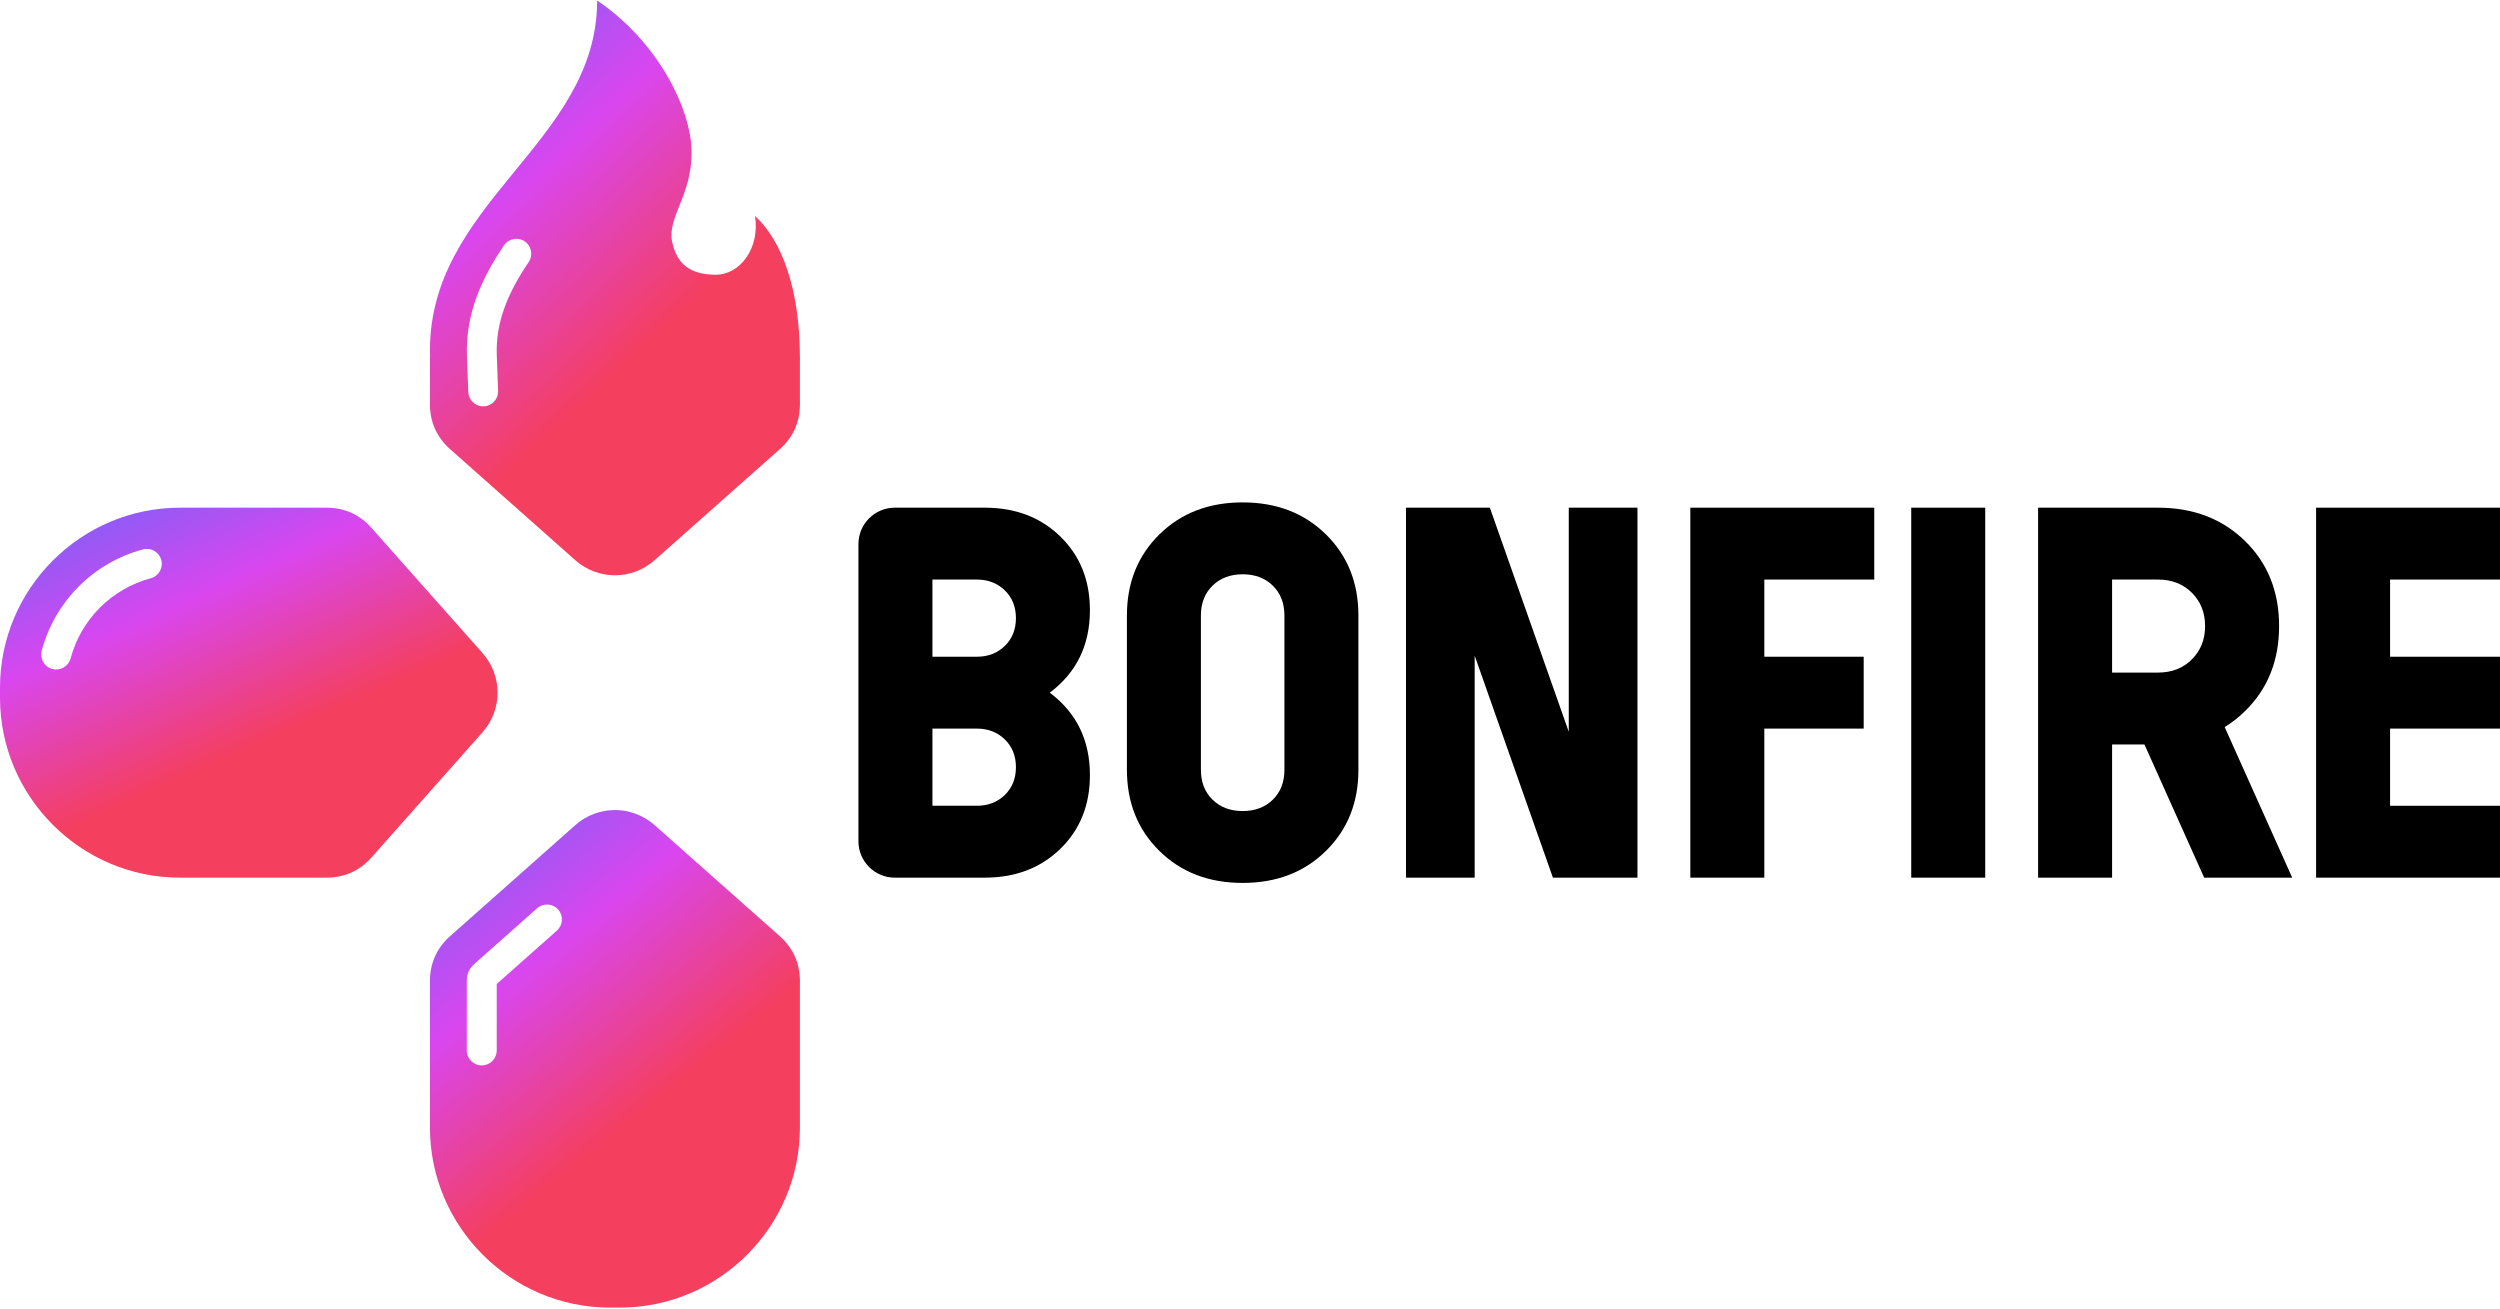
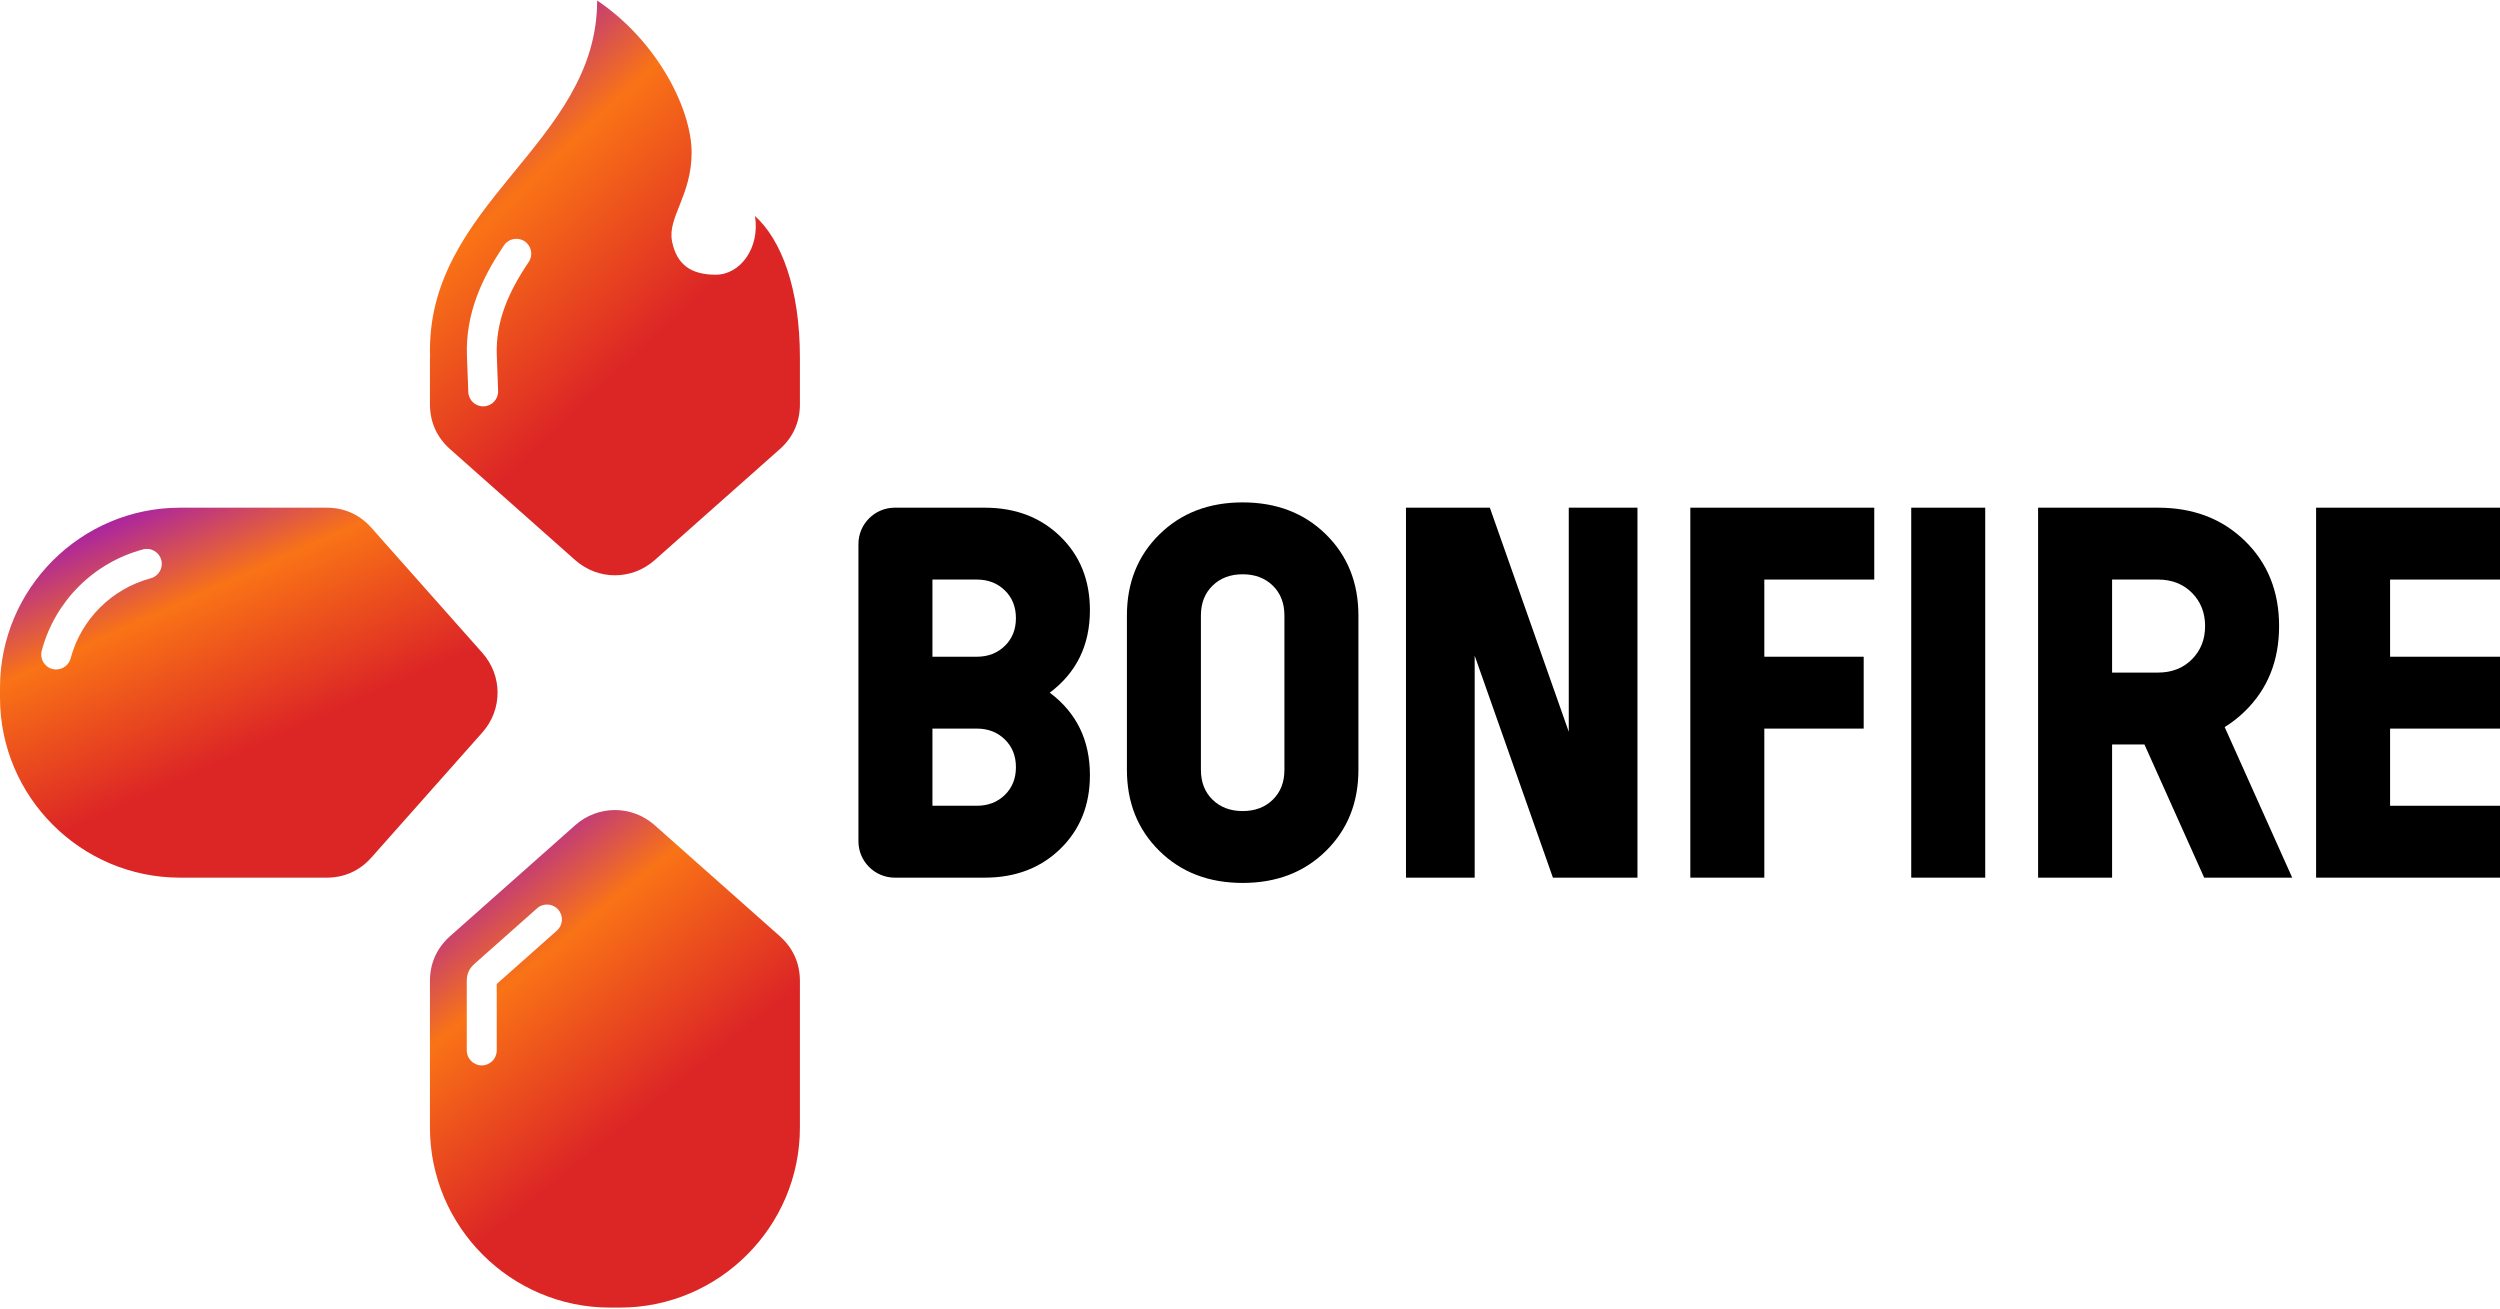
<svg xmlns="http://www.w3.org/2000/svg" xml:space="preserve" id="svg58" width="1355" height="709" fill-rule="evenodd" clip-rule="evenodd" image-rendering="optimizeQuality" shape-rendering="geometricPrecision" text-rendering="geometricPrecision" version="1.1" viewBox="0 0 1354.87 708.37">
  <defs id="defs426">
    <linearGradient id="brandGradient" x1="0" y1="0" x2="0.6" y2="1">
-       <stop offset="0%" stop-color="#8b5cf6" />
-       <stop offset="10%" stop-color="#8b5cf6" />
-       <stop offset="35%" stop-color="#d946ef" />
-       <stop offset="70%" stop-color="#f43f5e" />
-       <stop offset="100%" stop-color="#f43f5e" />
+       <stop offset="0%" stop-color="#a21caf" />
+       <stop offset="10%" stop-color="#a21caf" />
+       <stop offset="35%" stop-color="#f97316" />
+       <stop offset="70%" stop-color="#dc2626" />
+       <stop offset="100%" stop-color="#dc2626" />
    </linearGradient>
    <style id="style424" type="text/css">
    .fil0{fill:url(#brandGradient)}
    .fil1{fill:#000;fill-rule:nonzero}
  </style>
  </defs>
  <g id="Vrstva_x0020_1">
    <path id="path37" d="M177.02 274.86c9.62 0 17.89 3.72 24.28 10.91l60.14 67.8c10.96 12.36 10.96 30.72 0 43.08l-60.14 67.79c-6.39 7.19-14.66 10.92-24.28 10.92H97.57C43.83 475.36 0 431.53 0 377.79v-5.36c0-53.74 43.83-97.57 97.57-97.57h79.45zm-99.53 22.61c4.33-1.16 8.77 1.41 9.92 5.73 1.16 4.33-1.41 8.77-5.73 9.92-10.58 2.84-20.02 8.4-27.52 15.9s-13.06 16.94-15.89 27.52c-1.16 4.32-5.6 6.89-9.92 5.73-4.33-1.15-6.89-5.6-5.74-9.92 3.59-13.4 10.61-25.34 20.08-34.8 9.46-9.46 21.4-16.49 34.8-20.08z" class="fil0" />
    <path id="path39" d="M233.01 531.36c0-9.63 3.73-17.9 10.92-24.29l67.8-60.13c12.35-10.96 30.72-10.96 43.07 0l67.8 60.13c7.19 6.39 10.91 14.66 10.91 24.29v79.44c0 53.74-43.83 97.57-97.57 97.57h-5.35c-53.75 0-97.58-43.83-97.58-97.57v-79.44zm58.09-39.41c3.34-2.95 8.45-2.64 11.41.7 2.96 3.34 2.64 8.45-.7 11.41l-32.61 28.93v36.02c0 4.48-3.63 8.11-8.11 8.11-4.48 0-8.12-3.63-8.12-8.11v-37.65c0-1.93.26-3.46 1.03-5.17.76-1.66 1.74-2.87 3.2-4.17l33.9-30.07z" class="fil0" />
    <path id="path41" d="M433.51 218.86c0 9.62-3.72 17.9-10.91 24.28l-67.8 60.14c-12.36 10.96-30.72 10.96-43.07 0l-67.8-60.14c-7.19-6.38-10.92-14.66-10.92-24.28v-25.27h.08C229.95 109.81 323.63 78.17 323.63 0c32.99 22.25 51.19 59.14 51.19 82.42 0 23.27-13.17 35.14-10.61 48.07 2.56 12.93 10.6 18.11 23.73 18.11 13.12 0 24.03-14.36 21.22-31.84 14.24 12.94 24.35 39.13 24.35 76.83v25.27zm-160.36-86.18c2.5-3.69 7.53-4.66 11.22-2.16 3.69 2.51 4.66 7.53 2.15 11.22-5.39 7.96-9.94 16.04-13.02 24.49-3 8.2-4.62 16.79-4.27 26.02l.72 19.33c.16 4.46-3.33 8.21-7.8 8.36-4.46.16-8.2-3.33-8.36-7.79l-.73-19.33c-.43-11.48 1.55-22.07 5.22-32.1 3.58-9.79 8.76-19.02 14.87-28.04z" class="fil0" />
    <path id="polygon43" d="M1255.2 475.36v-200.5h99.67v38.95h-59.57v41.82h59.57v38.95h-59.57v41.82h59.57v38.96z" class="fil1" />
    <path id="path45" d="M1144.64 364.22h24.92c7.44 0 13.55-2.38 18.33-7.16 4.77-4.77 7.16-10.79 7.16-18.04 0-7.26-2.39-13.27-7.16-18.05-4.78-4.77-10.89-7.16-18.33-7.16h-24.92v50.41zm-40.1 111.14v-200.5h65.02c19.09 0 34.8 6.01 47.11 18.04 12.32 12.03 18.48 27.4 18.48 46.12 0 18.71-6.16 34.08-18.48 46.11-3.41 3.34-7.08 6.21-11.01 8.62l36.6 81.61h-47.71l-32.37-72.18h-17.54v72.18h-40.1z" class="fil1" />
    <path id="polygon47" d="M1035.79 475.36v-200.5h40.1v200.5z" class="fil1" />
    <path id="polygon49" d="M916.07 475.36v-200.5h99.68v38.95h-59.58v41.82h53.85v38.95h-53.85v80.78z" class="fil1" />
    <path id="polygon51" d="M761.97 475.36v-200.5h45.45l42.77 121.44V274.86h37.23v200.5H841.6l-42.4-120.3v120.3z" class="fil1" />
    <path id="path53" d="M657.14 433.11c4.2 4.11 9.64 6.16 16.32 6.16 6.69 0 12.13-2.05 16.33-6.16 4.2-4.11 6.3-9.5 6.3-16.18v-83.64c0-6.68-2.1-12.08-6.3-16.18-4.2-4.11-9.64-6.16-16.33-6.16-6.68 0-12.12 2.05-16.32 6.16-4.21 4.1-6.31 9.5-6.31 16.18v83.64c0 6.68 2.1 12.07 6.31 16.18zm61.43 27.78c-11.74 11.56-26.78 17.33-45.11 17.33s-33.37-5.77-45.11-17.33c-11.74-11.55-17.62-26.2-17.62-43.96v-83.64c0-17.76 5.88-32.41 17.62-43.97 11.74-11.55 26.78-17.33 45.11-17.33s33.37 5.78 45.11 17.33c11.75 11.56 17.62 26.21 17.62 43.97v83.64c0 17.76-5.87 32.41-17.62 43.96z" class="fil1" />
    <path id="path55" d="M505.33 355.63h24.06c6.11 0 11.17-1.96 15.18-5.87s6.01-8.93 6.01-15.04c0-6.11-2-11.12-6.01-15.04-4.01-3.91-9.07-5.87-15.18-5.87h-24.06v41.82zm0 80.77h24.06c6.11 0 11.17-1.95 15.18-5.87 4.01-3.91 6.01-8.92 6.01-15.04 0-6.11-2-11.12-6.01-15.03-4.01-3.92-9.07-5.88-15.18-5.88h-24.06v41.82zm-40.1 19.27V294.54c0-10.84 8.84-19.68 19.68-19.68h48.77c16.62 0 30.27 5.2 40.96 15.61 10.7 10.41 16.04 23.72 16.04 39.96 0 18.9-7.25 33.79-21.76 44.68 14.51 10.88 21.76 25.78 21.76 44.68 0 16.23-5.34 29.55-16.04 39.96-10.69 10.4-24.34 15.61-40.96 15.61h-48.77c-10.84 0-19.68-8.85-19.68-19.69z" class="fil1" />
  </g>
</svg>
